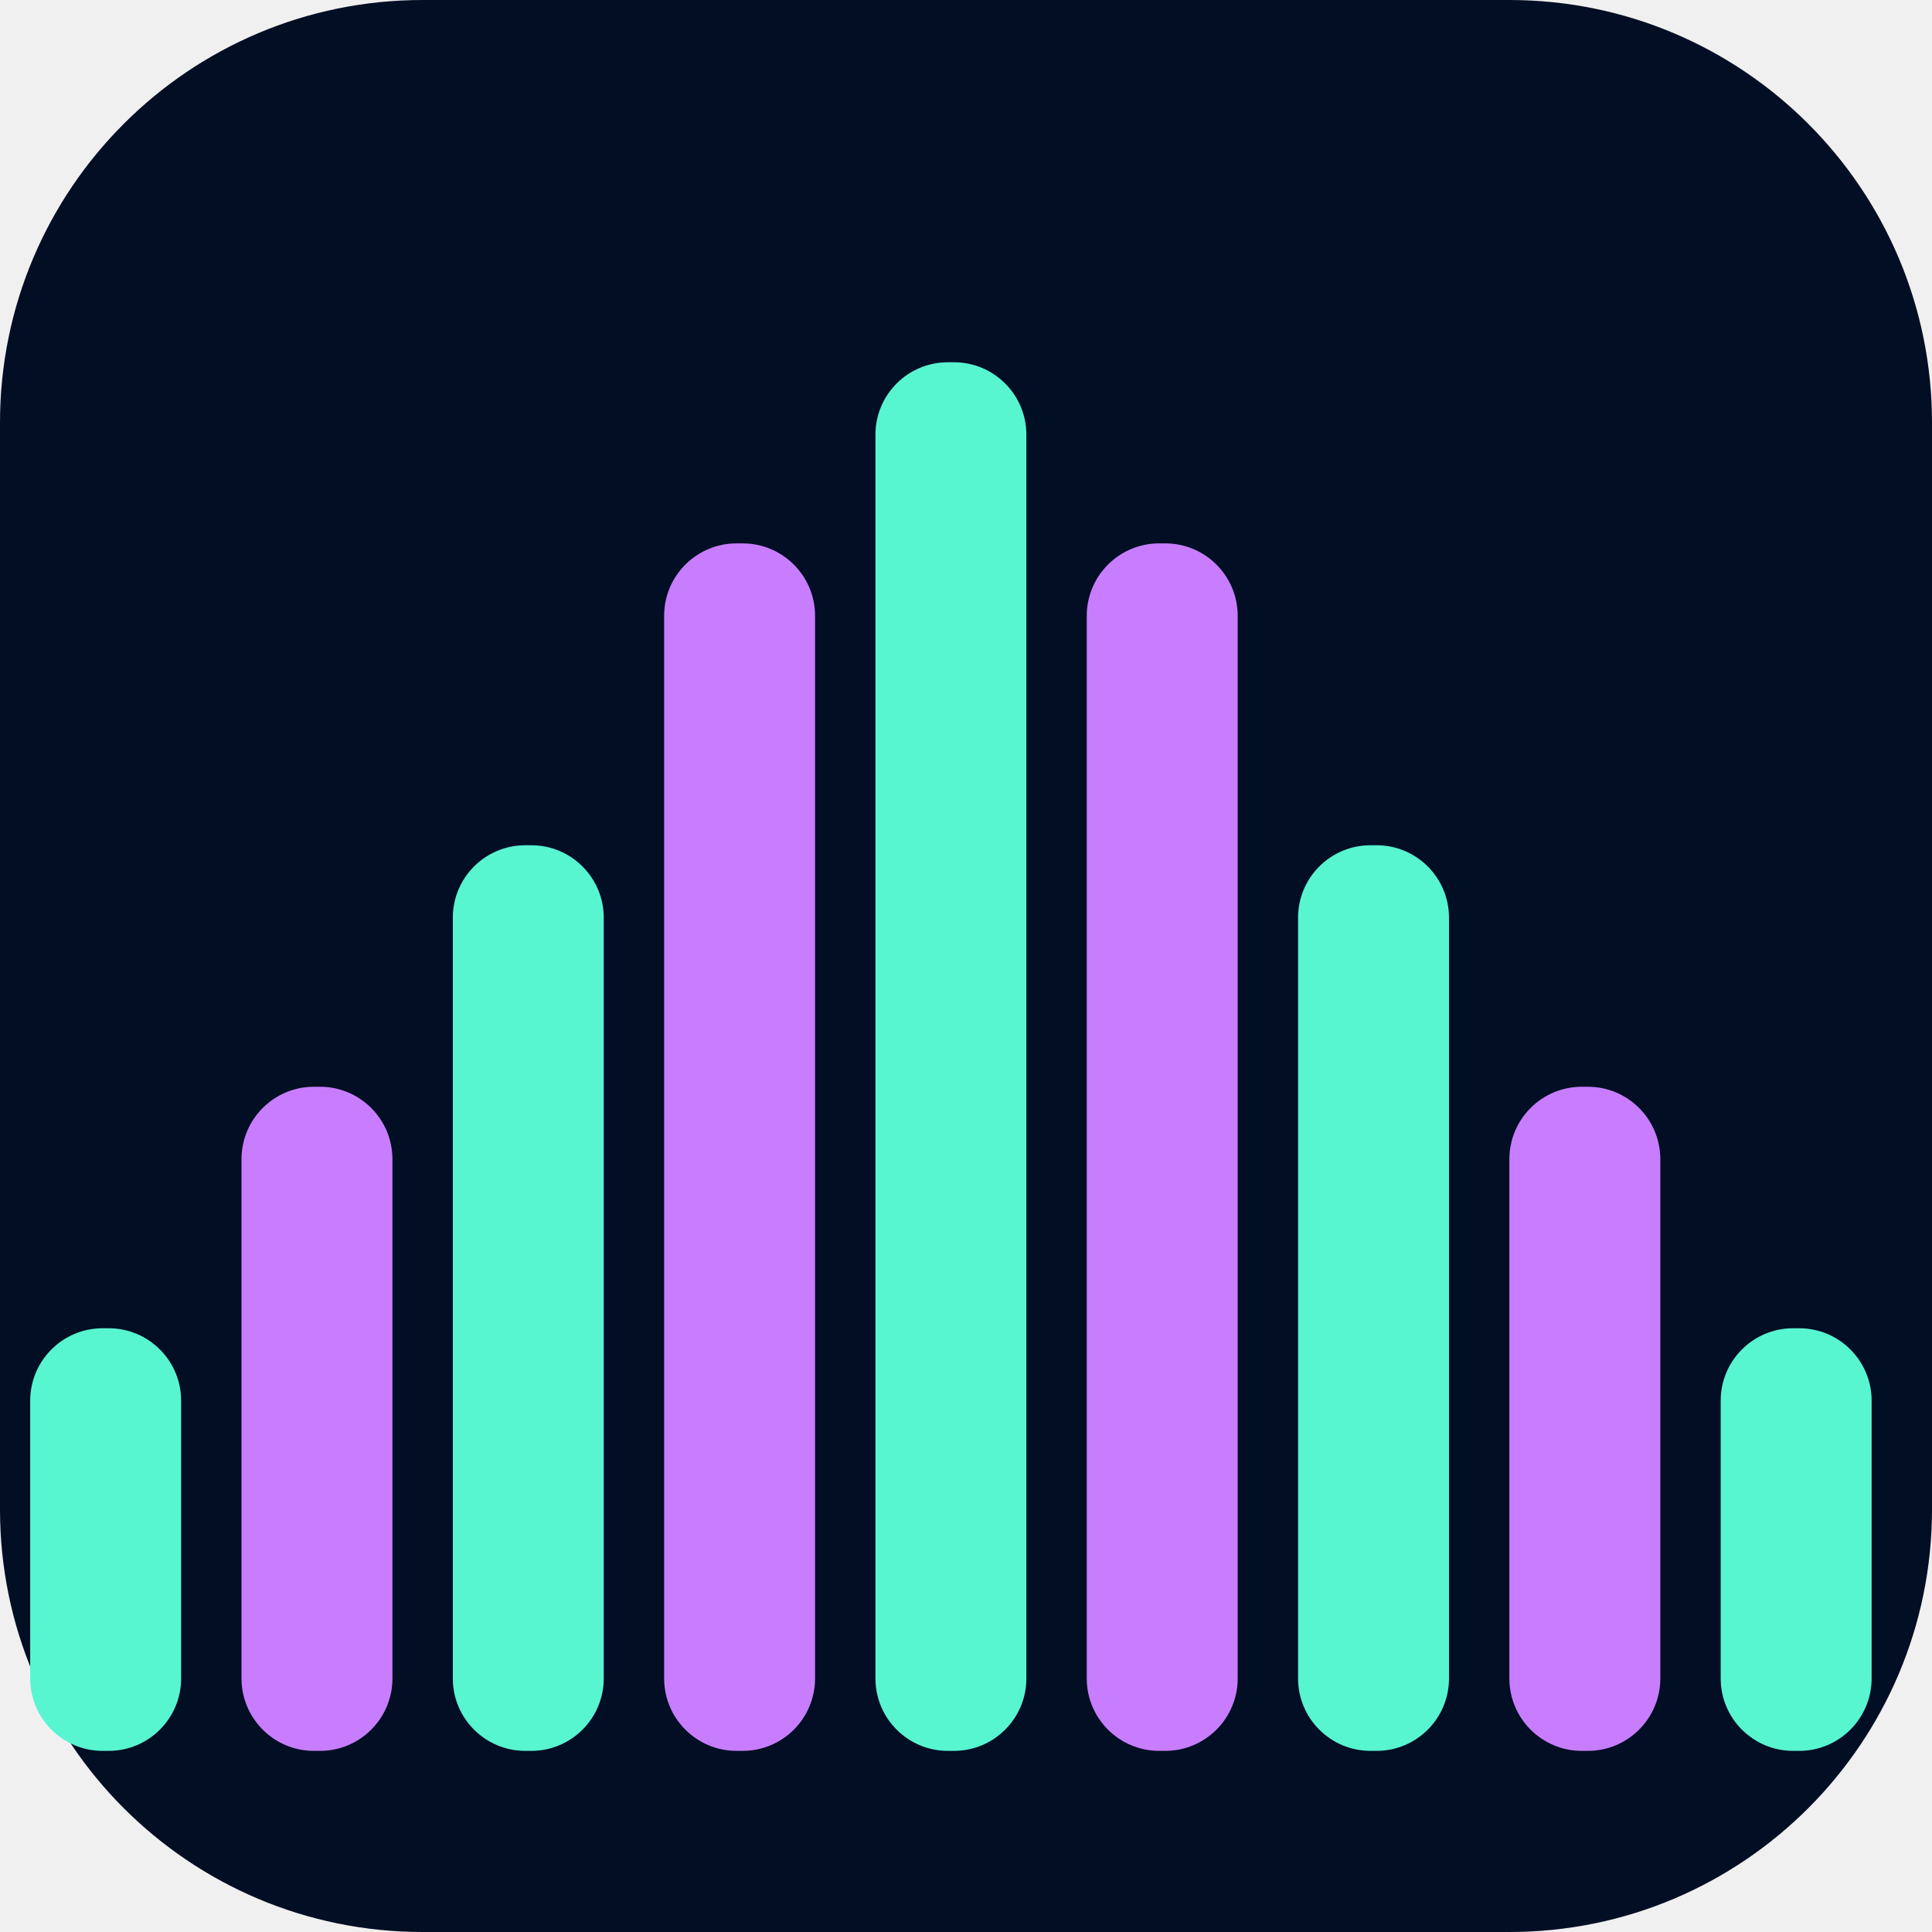
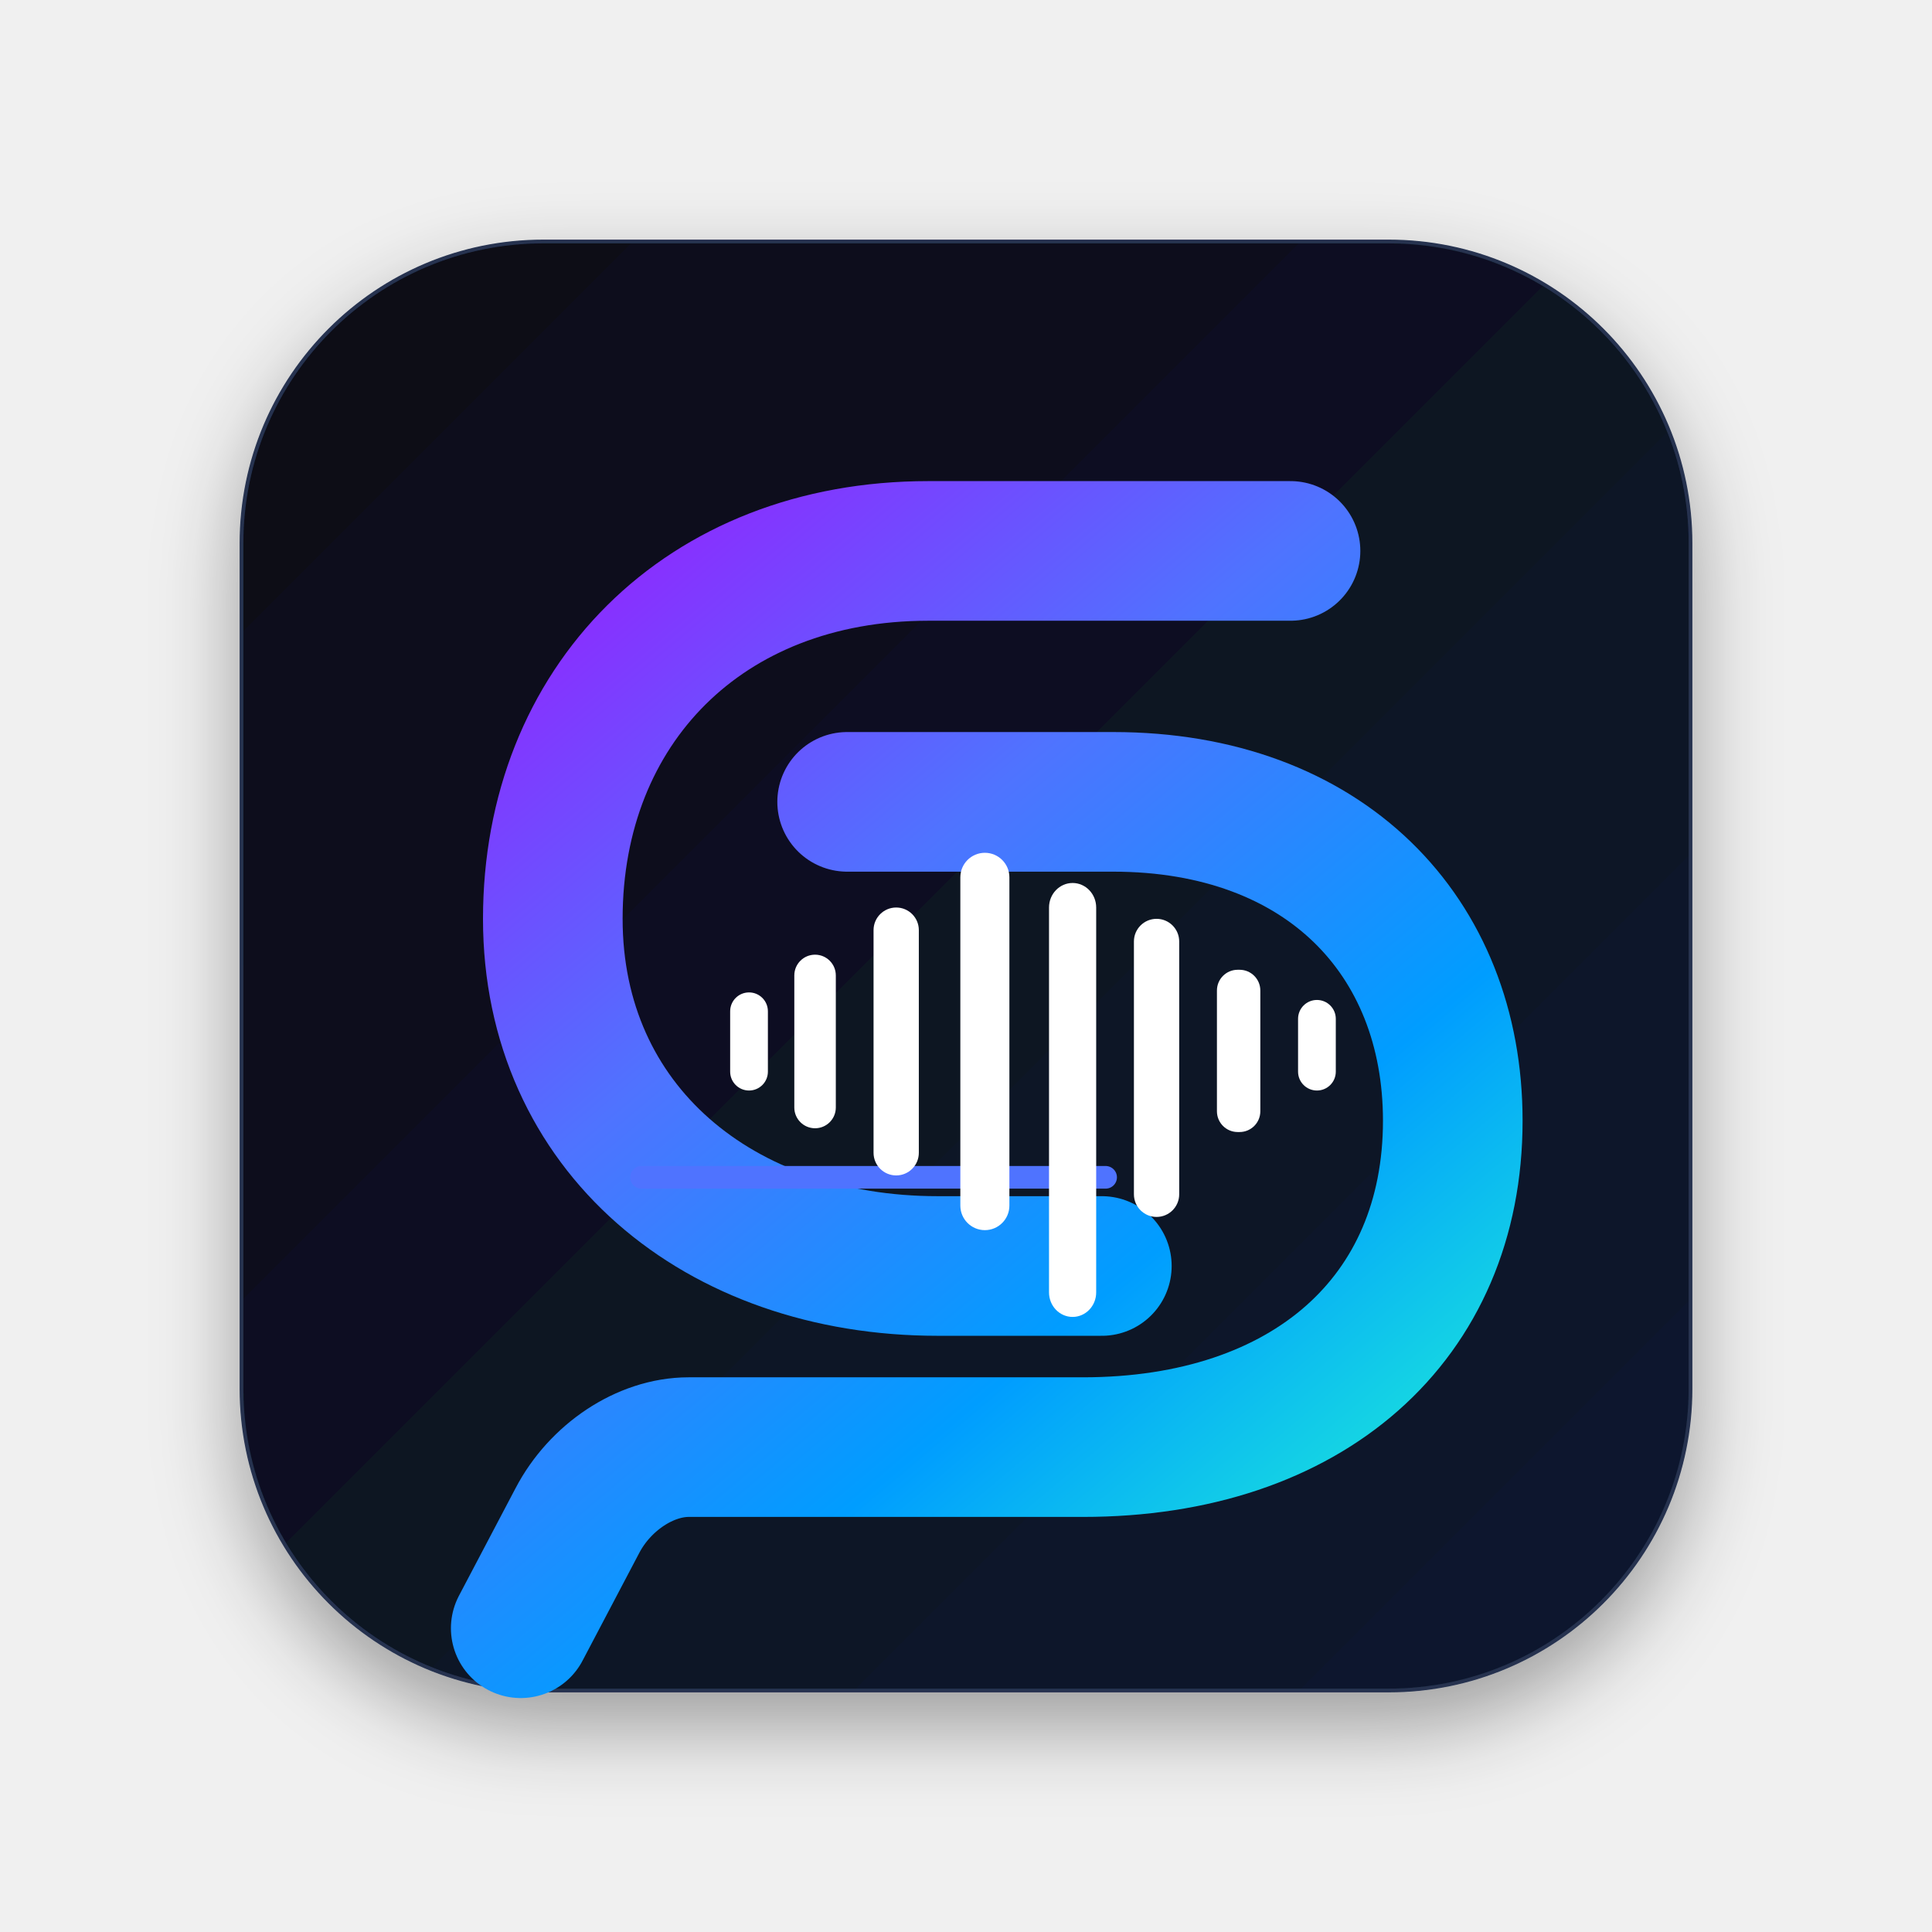
- <svg xmlns="http://www.w3.org/2000/svg" viewBox="0 0 32 32">
-   <rect width="32" height="32" rx="7" fill="#010e24" />
-   <rect x="0.5" y="22" width="2.5" height="7" rx="1.2" fill="#58f5d1" />
-   <rect x="4" y="18" width="2.5" height="11" rx="1.2" fill="#c87dff" />
-   <rect x="7.5" y="14" width="2.5" height="15" rx="1.2" fill="#58f5d1" />
-   <rect x="11" y="9" width="2.5" height="20" rx="1.2" fill="#c87dff" />
-   <rect x="14.5" y="6" width="2.5" height="23" rx="1.2" fill="#58f5d1" />
-   <rect x="18" y="9" width="2.5" height="20" rx="1.2" fill="#c87dff" />
-   <rect x="21.5" y="14" width="2.5" height="15" rx="1.2" fill="#58f5d1" />
-   <rect x="25" y="18" width="2.5" height="11" rx="1.2" fill="#c87dff" />
-   <rect x="28.5" y="22" width="2.5" height="7" rx="1.2" fill="#58f5d1" />
+ <svg xmlns="http://www.w3.org/2000/svg" viewBox="0 0 1024 1024" role="img" aria-labelledby="title desc">
+   <defs>
+     <linearGradient id="bg" x1="0" y1="0" x2="1" y2="1">
+       <stop offset="0" stop-color="#070b16" />
+       <stop offset="1" stop-color="#0d1930" />
+     </linearGradient>
+     <linearGradient id="sGradient" x1="250" y1="180" x2="790" y2="820" gradientUnits="userSpaceOnUse">
+       <stop offset="0" stop-color="#b000ff" />
+       <stop offset="0.43" stop-color="#4f73ff" />
+       <stop offset="0.72" stop-color="#009dff" />
+       <stop offset="1" stop-color="#21f4d4" />
+     </linearGradient>
+     <filter id="softShadow" x="-20%" y="-20%" width="140%" height="140%">
+       <feDropShadow dx="0" dy="18" stdDeviation="22" flood-color="#000000" flood-opacity="0.35" />
+     </filter>
+   </defs>
+   <rect x="128" y="128" width="768" height="768" rx="160" fill="url(#bg)" stroke="#26334f" stroke-width="2" filter="url(#softShadow)" />
+   <path d="M684 292            H492            C373 292 293 374 293 487            C293 598 381 671 497 671            H584" fill="none" stroke="url(#sGradient)" stroke-width="74" stroke-linecap="round" />
+   <path d="M449 425            H590            C702 425 770 496 770 594            C770 699 693 767 574 767            H365            C342 767 318 783 306 806            L276 863" fill="none" stroke="url(#sGradient)" stroke-width="74" stroke-linecap="round" stroke-linejoin="round" />
+   <path d="M340 624 H586" fill="none" stroke="#4f73ff" stroke-width="12" stroke-linecap="round" />
+   <g fill="#ffffff">
+     <rect x="387" y="526" width="20" height="52" rx="10" />
+     <rect x="421" y="506" width="22" height="92" rx="11" />
+     <rect x="463" y="481" width="24" height="142" rx="12" />
+     <rect x="509" y="452" width="26" height="200" rx="13" />
+     <rect x="556" y="468" width="25" height="230" rx="13" />
+     <rect x="601" y="487" width="24" height="158" rx="12" />
+     <rect x="645" y="514" width="23" height="86" rx="11" />
+     <rect x="688" y="530" width="20" height="48" rx="10" />
+   </g>
</svg>
